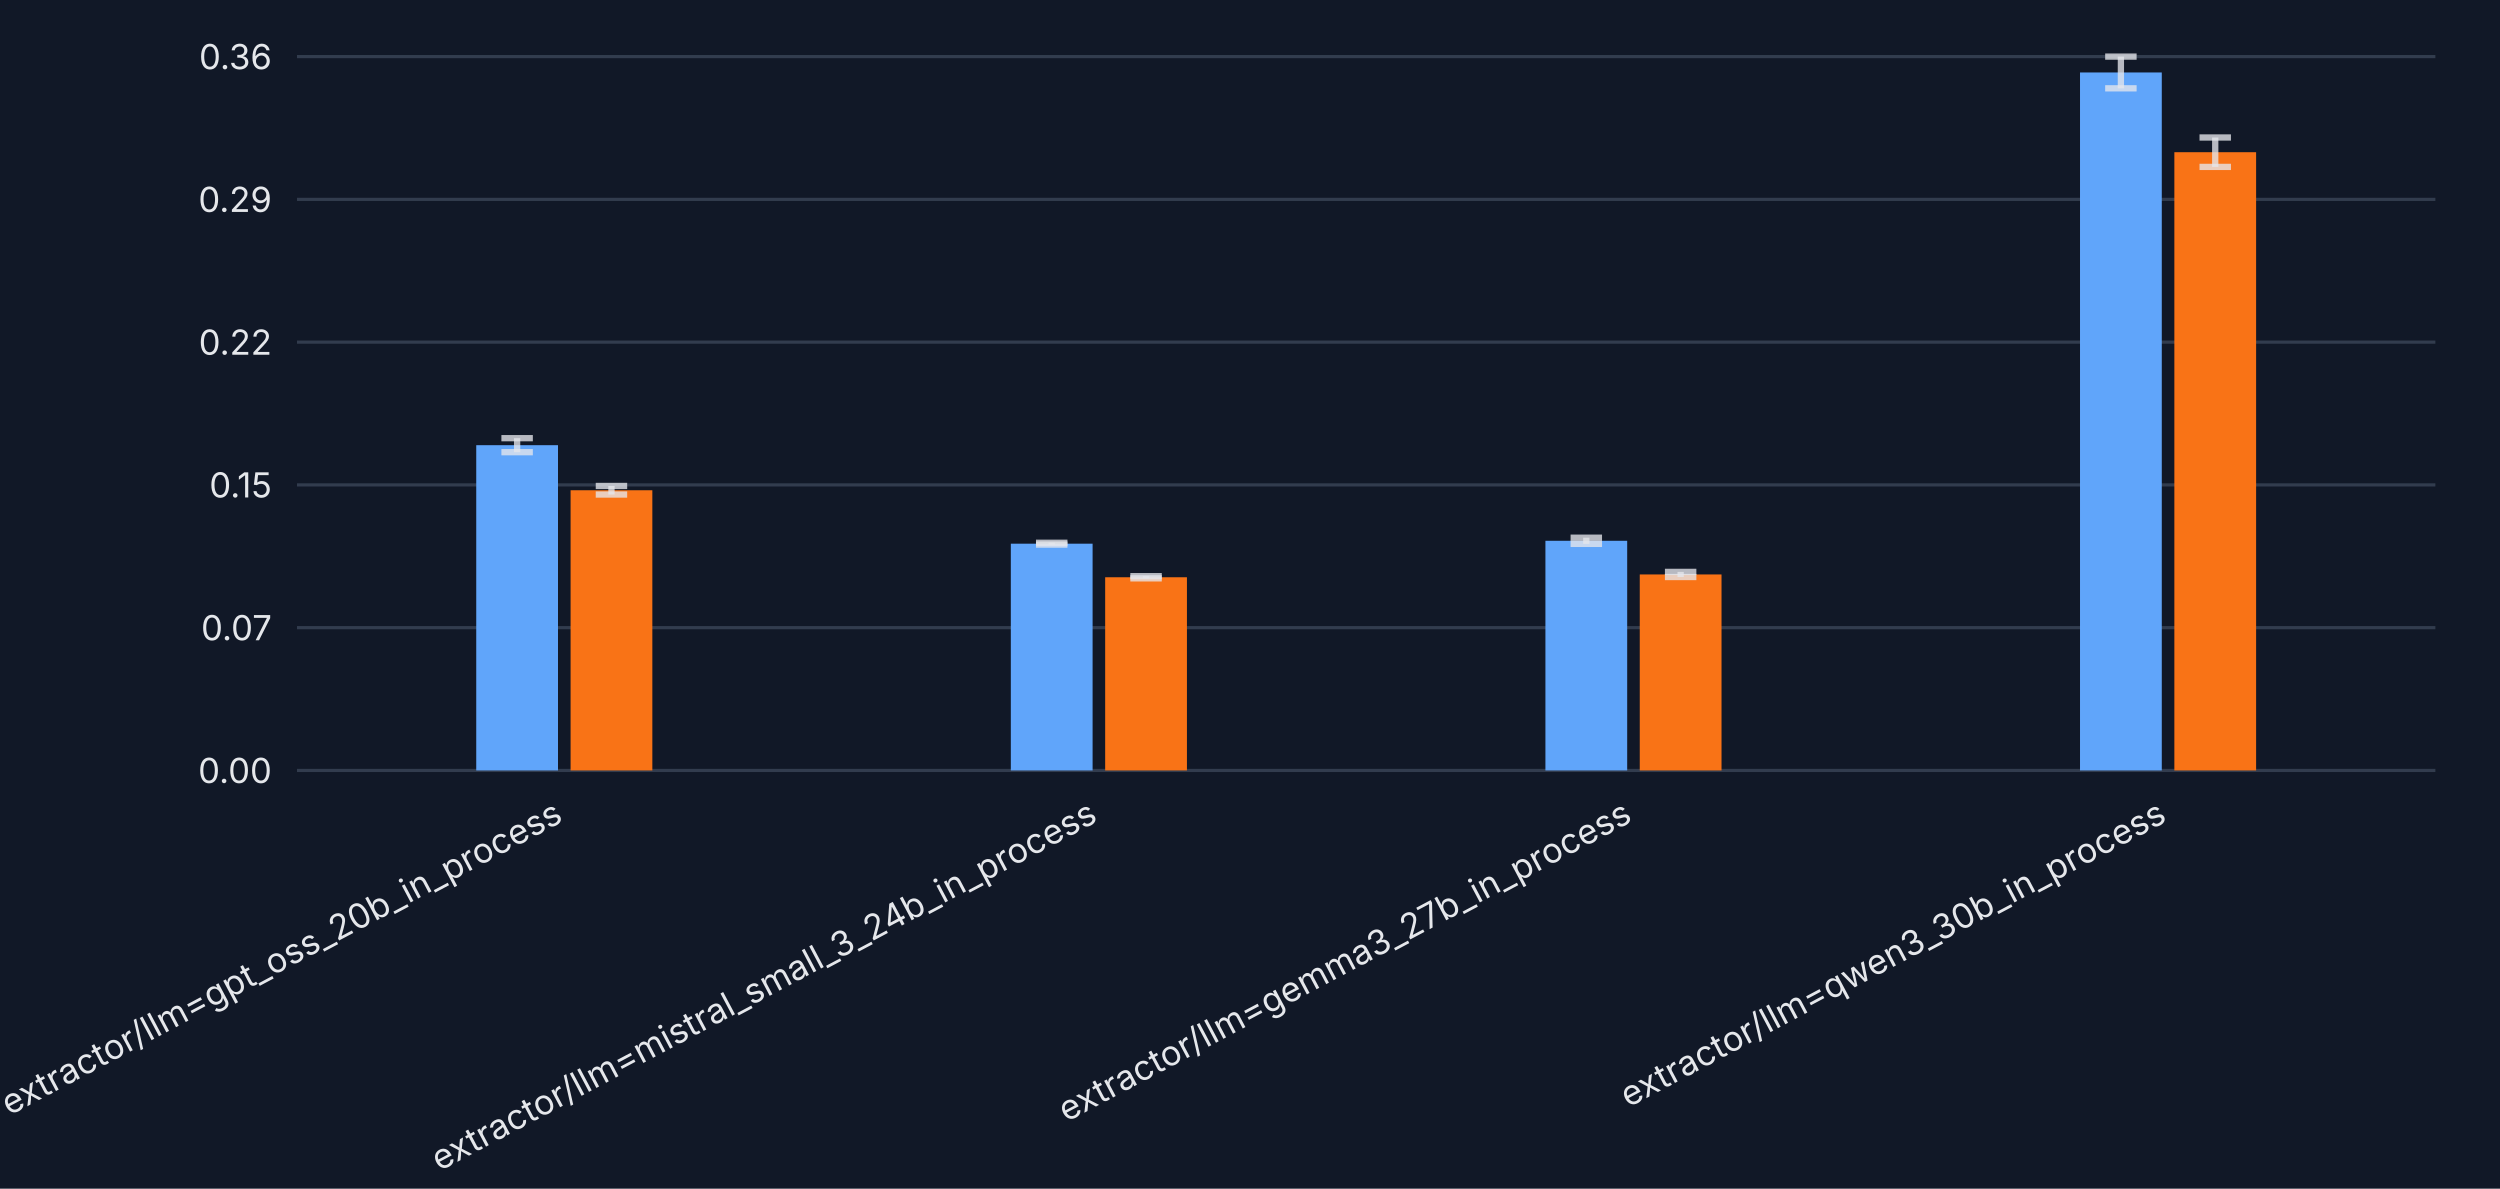
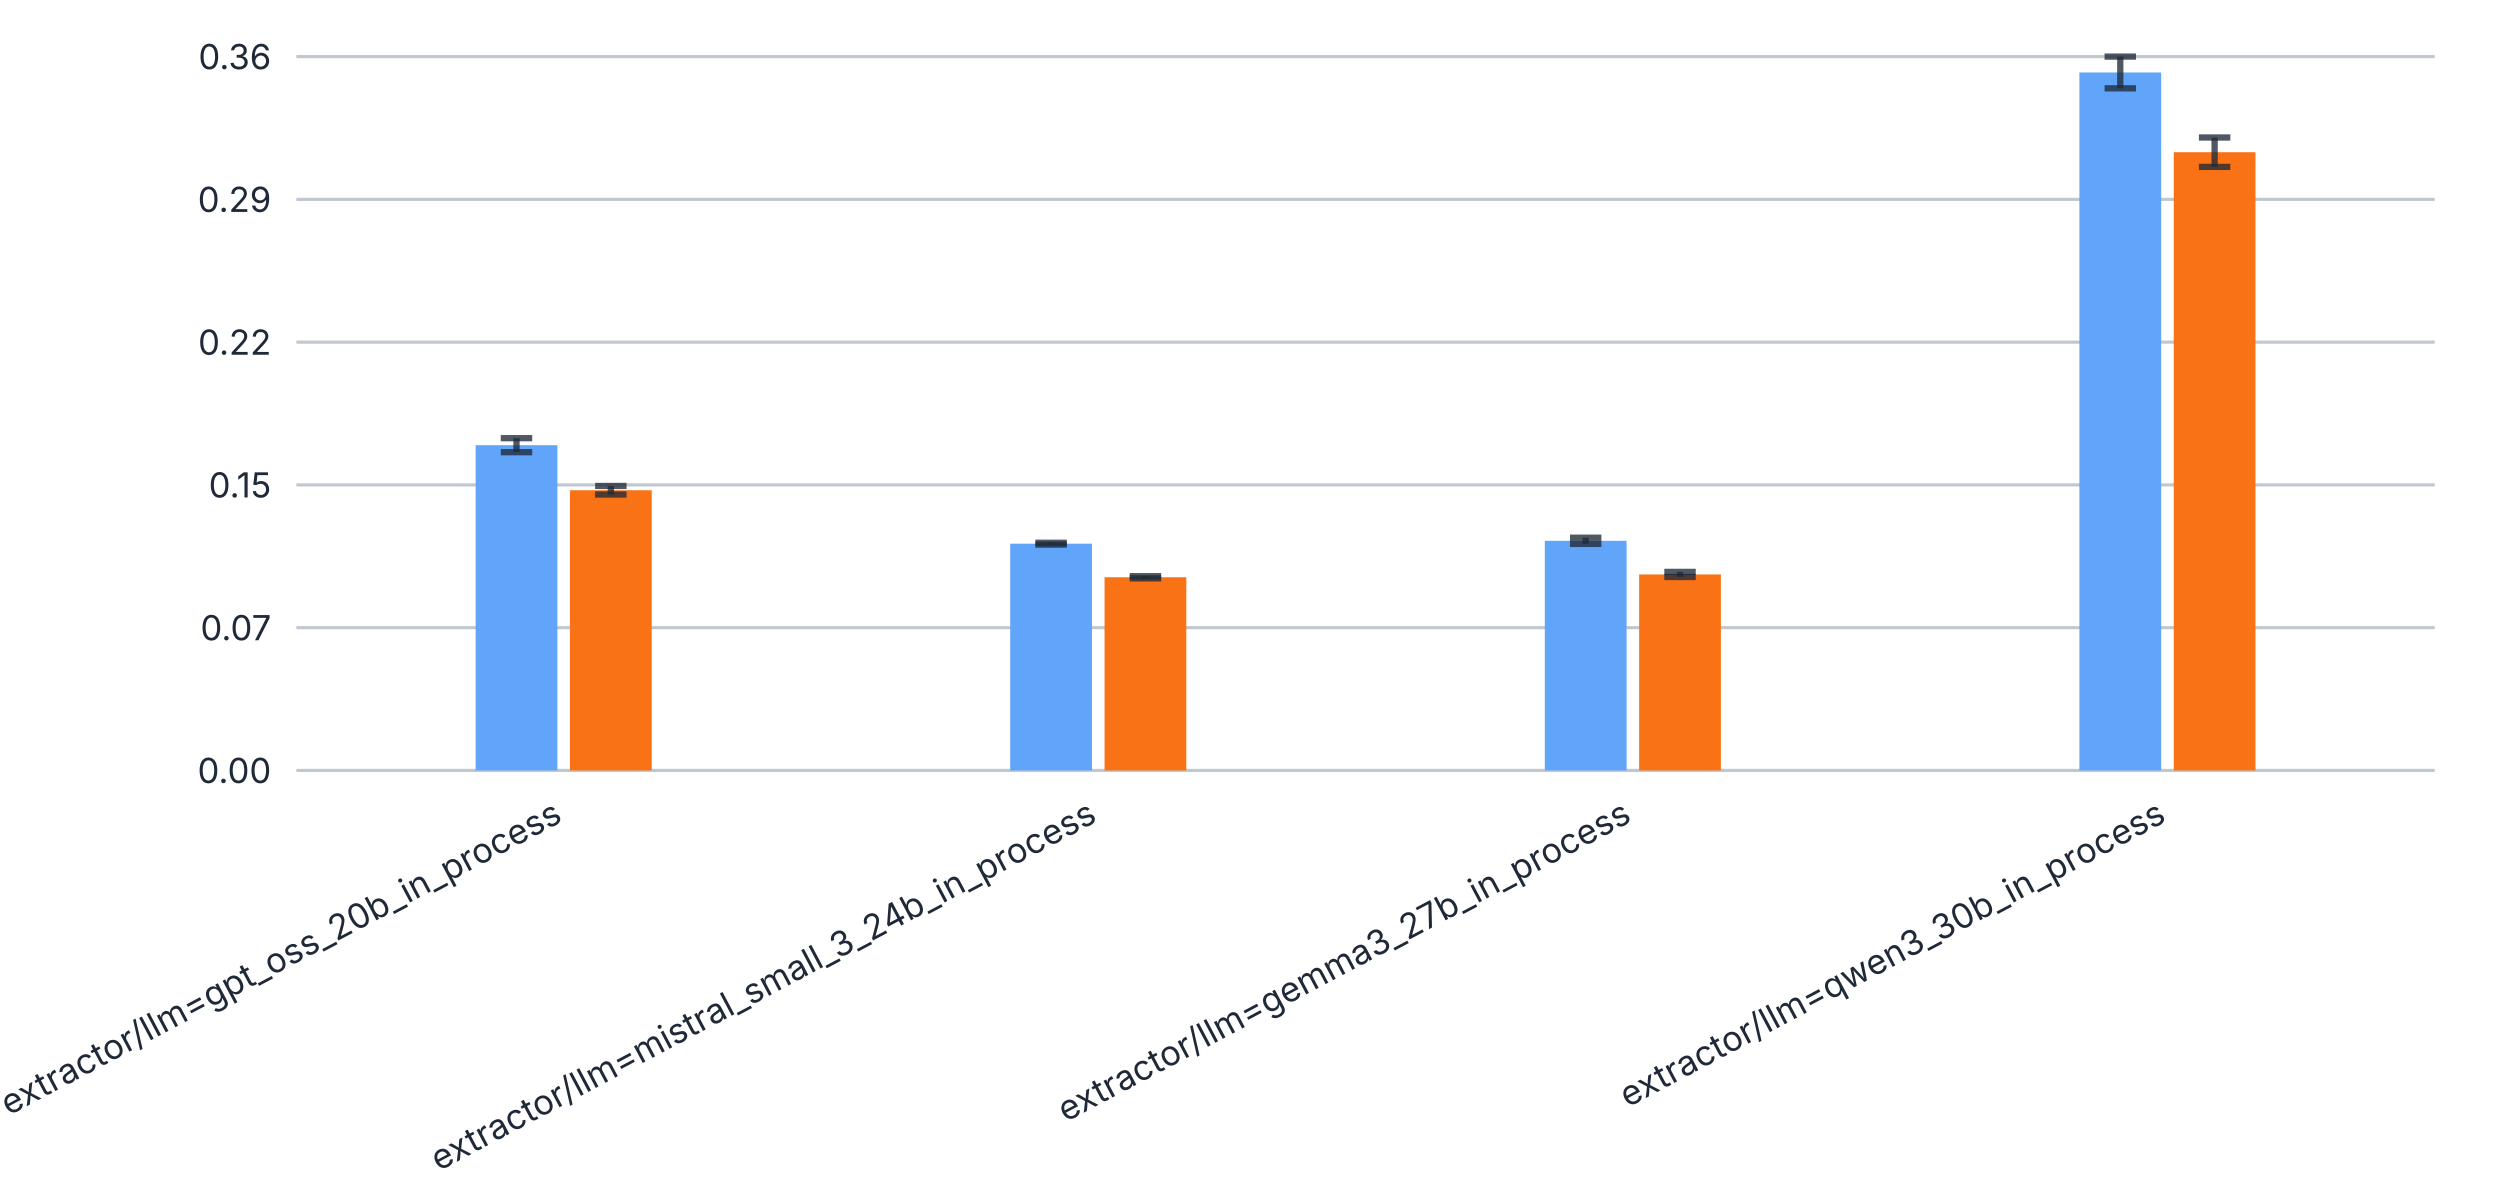
- <svg xmlns="http://www.w3.org/2000/svg" width="795" height="378" viewBox="0 0 795 378" style="color: rgb(229, 231, 235); font-family: Inter, Arial, sans-serif; background-color: rgba(0, 0, 0, 0);">
-   <rect x="0" y="0" width="795" height="378" fill="rgb(17, 24, 39)" />
-   <g transform="translate(34.44459, 0)">
+ <svg xmlns="http://www.w3.org/2000/svg" width="795" height="378" viewBox="0 0 795 378" style="color: rgb(31, 41, 55); font-family: Inter, Arial, sans-serif; background-color: rgba(0, 0, 0, 0);">
+   <rect x="0" y="0" width="795" height="378" fill="rgb(255, 255, 255)" />
+   <g transform="translate(34.24805, 0)">
    <line x1="60" x2="740" y1="245" y2="245" stroke="#64748b66" stroke-width="1" />
    <text x="52" y="249" text-anchor="end" fill="currentColor" font-size="11">0.00</text>
    <line x1="60" x2="740" y1="199.6" y2="199.6" stroke="#64748b66" stroke-width="1" />
    <text x="52" y="203.6" text-anchor="end" fill="currentColor" font-size="11">0.07</text>
    <line x1="60" x2="740" y1="154.2" y2="154.2" stroke="#64748b66" stroke-width="1" />
    <text x="52" y="158.2" text-anchor="end" fill="currentColor" font-size="11">0.15</text>
    <line x1="60" x2="740" y1="108.8" y2="108.8" stroke="#64748b66" stroke-width="1" />
    <text x="52" y="112.8" text-anchor="end" fill="currentColor" font-size="11">0.22</text>
    <line x1="60" x2="740" y1="63.4" y2="63.4" stroke="#64748b66" stroke-width="1" />
    <text x="52" y="67.4" text-anchor="end" fill="currentColor" font-size="11">0.29</text>
    <line x1="60" x2="740" y1="18" y2="18" stroke="#64748b66" stroke-width="1" />
    <text x="52" y="22" text-anchor="end" fill="currentColor" font-size="11">0.36</text>
    <rect x="117" y="141.569" width="26" height="103.431" fill="#60a5fa" style="cursor: crosshair;" />
    <line x1="130" x2="130" y1="139.341" y2="143.797" stroke="currentColor" stroke-opacity="0.78" stroke-width="2" />
    <line x1="125" x2="135" y1="139.341" y2="139.341" stroke="currentColor" stroke-opacity="0.78" stroke-width="2" />
    <line x1="125" x2="135" y1="143.797" y2="143.797" stroke="currentColor" stroke-opacity="0.78" stroke-width="2" />
    <rect x="147" y="155.898" width="26" height="89.102" fill="#f97316" style="cursor: crosshair;" />
    <line x1="160" x2="160" y1="154.535" y2="157.261" stroke="currentColor" stroke-opacity="0.78" stroke-width="2" />
    <line x1="155" x2="165" y1="154.535" y2="154.535" stroke="currentColor" stroke-opacity="0.78" stroke-width="2" />
    <line x1="155" x2="165" y1="157.261" y2="157.261" stroke="currentColor" stroke-opacity="0.78" stroke-width="2" />
    <text x="145" y="261" transform="rotate(-28 145 261)" text-anchor="end" fill="currentColor" font-size="11">extractor/llm=gpt_oss_20b_in_process</text>
    <rect x="287" y="172.893" width="26" height="72.107" fill="#60a5fa" style="cursor: crosshair;" />
    <line x1="300" x2="300" y1="172.6" y2="173.186" stroke="currentColor" stroke-opacity="0.78" stroke-width="2" />
    <line x1="295" x2="305" y1="172.6" y2="172.6" stroke="currentColor" stroke-opacity="0.78" stroke-width="2" />
    <line x1="295" x2="305" y1="173.186" y2="173.186" stroke="currentColor" stroke-opacity="0.78" stroke-width="2" />
    <rect x="317" y="183.567" width="26" height="61.433" fill="#f97316" style="cursor: crosshair;" />
    <line x1="330" x2="330" y1="183.22" y2="183.915" stroke="currentColor" stroke-opacity="0.78" stroke-width="2" />
    <line x1="325" x2="335" y1="183.22" y2="183.22" stroke="currentColor" stroke-opacity="0.78" stroke-width="2" />
    <line x1="325" x2="335" y1="183.915" y2="183.915" stroke="currentColor" stroke-opacity="0.78" stroke-width="2" />
    <text x="315" y="261" transform="rotate(-28 315 261)" text-anchor="end" fill="currentColor" font-size="11">extractor/llm=mistral_small_3_24b_in_process</text>
    <rect x="457" y="171.971" width="26" height="73.029" fill="#60a5fa" style="cursor: crosshair;" />
    <line x1="470" x2="470" y1="170.989" y2="172.953" stroke="currentColor" stroke-opacity="0.78" stroke-width="2" />
    <line x1="465" x2="475" y1="170.989" y2="170.989" stroke="currentColor" stroke-opacity="0.78" stroke-width="2" />
    <line x1="465" x2="475" y1="172.953" y2="172.953" stroke="currentColor" stroke-opacity="0.78" stroke-width="2" />
    <rect x="487" y="182.676" width="26" height="62.324" fill="#f97316" style="cursor: crosshair;" />
    <line x1="500" x2="500" y1="181.861" y2="183.491" stroke="currentColor" stroke-opacity="0.78" stroke-width="2" />
    <line x1="495" x2="505" y1="181.861" y2="181.861" stroke="currentColor" stroke-opacity="0.78" stroke-width="2" />
    <line x1="495" x2="505" y1="183.491" y2="183.491" stroke="currentColor" stroke-opacity="0.78" stroke-width="2" />
    <text x="485" y="261" transform="rotate(-28 485 261)" text-anchor="end" fill="currentColor" font-size="11">extractor/llm=gemma3_27b_in_process</text>
    <rect x="627" y="23.044" width="26" height="221.956" fill="#60a5fa" style="cursor: crosshair;" />
    <line x1="640" x2="640" y1="18" y2="28.087" stroke="currentColor" stroke-opacity="0.78" stroke-width="2" />
    <line x1="635" x2="645" y1="18" y2="18" stroke="currentColor" stroke-opacity="0.78" stroke-width="2" />
    <line x1="635" x2="645" y1="28.087" y2="28.087" stroke="currentColor" stroke-opacity="0.78" stroke-width="2" />
    <rect x="657" y="48.4" width="26" height="196.6" fill="#f97316" style="cursor: crosshair;" />
    <line x1="670" x2="670" y1="43.724" y2="53.076" stroke="currentColor" stroke-opacity="0.78" stroke-width="2" />
    <line x1="665" x2="675" y1="43.724" y2="43.724" stroke="currentColor" stroke-opacity="0.78" stroke-width="2" />
    <line x1="665" x2="675" y1="53.076" y2="53.076" stroke="currentColor" stroke-opacity="0.78" stroke-width="2" />
    <text x="655" y="261" transform="rotate(-28 655 261)" text-anchor="end" fill="currentColor" font-size="11">extractor/llm=qwen3_30b_in_process</text>
  </g>
</svg>
